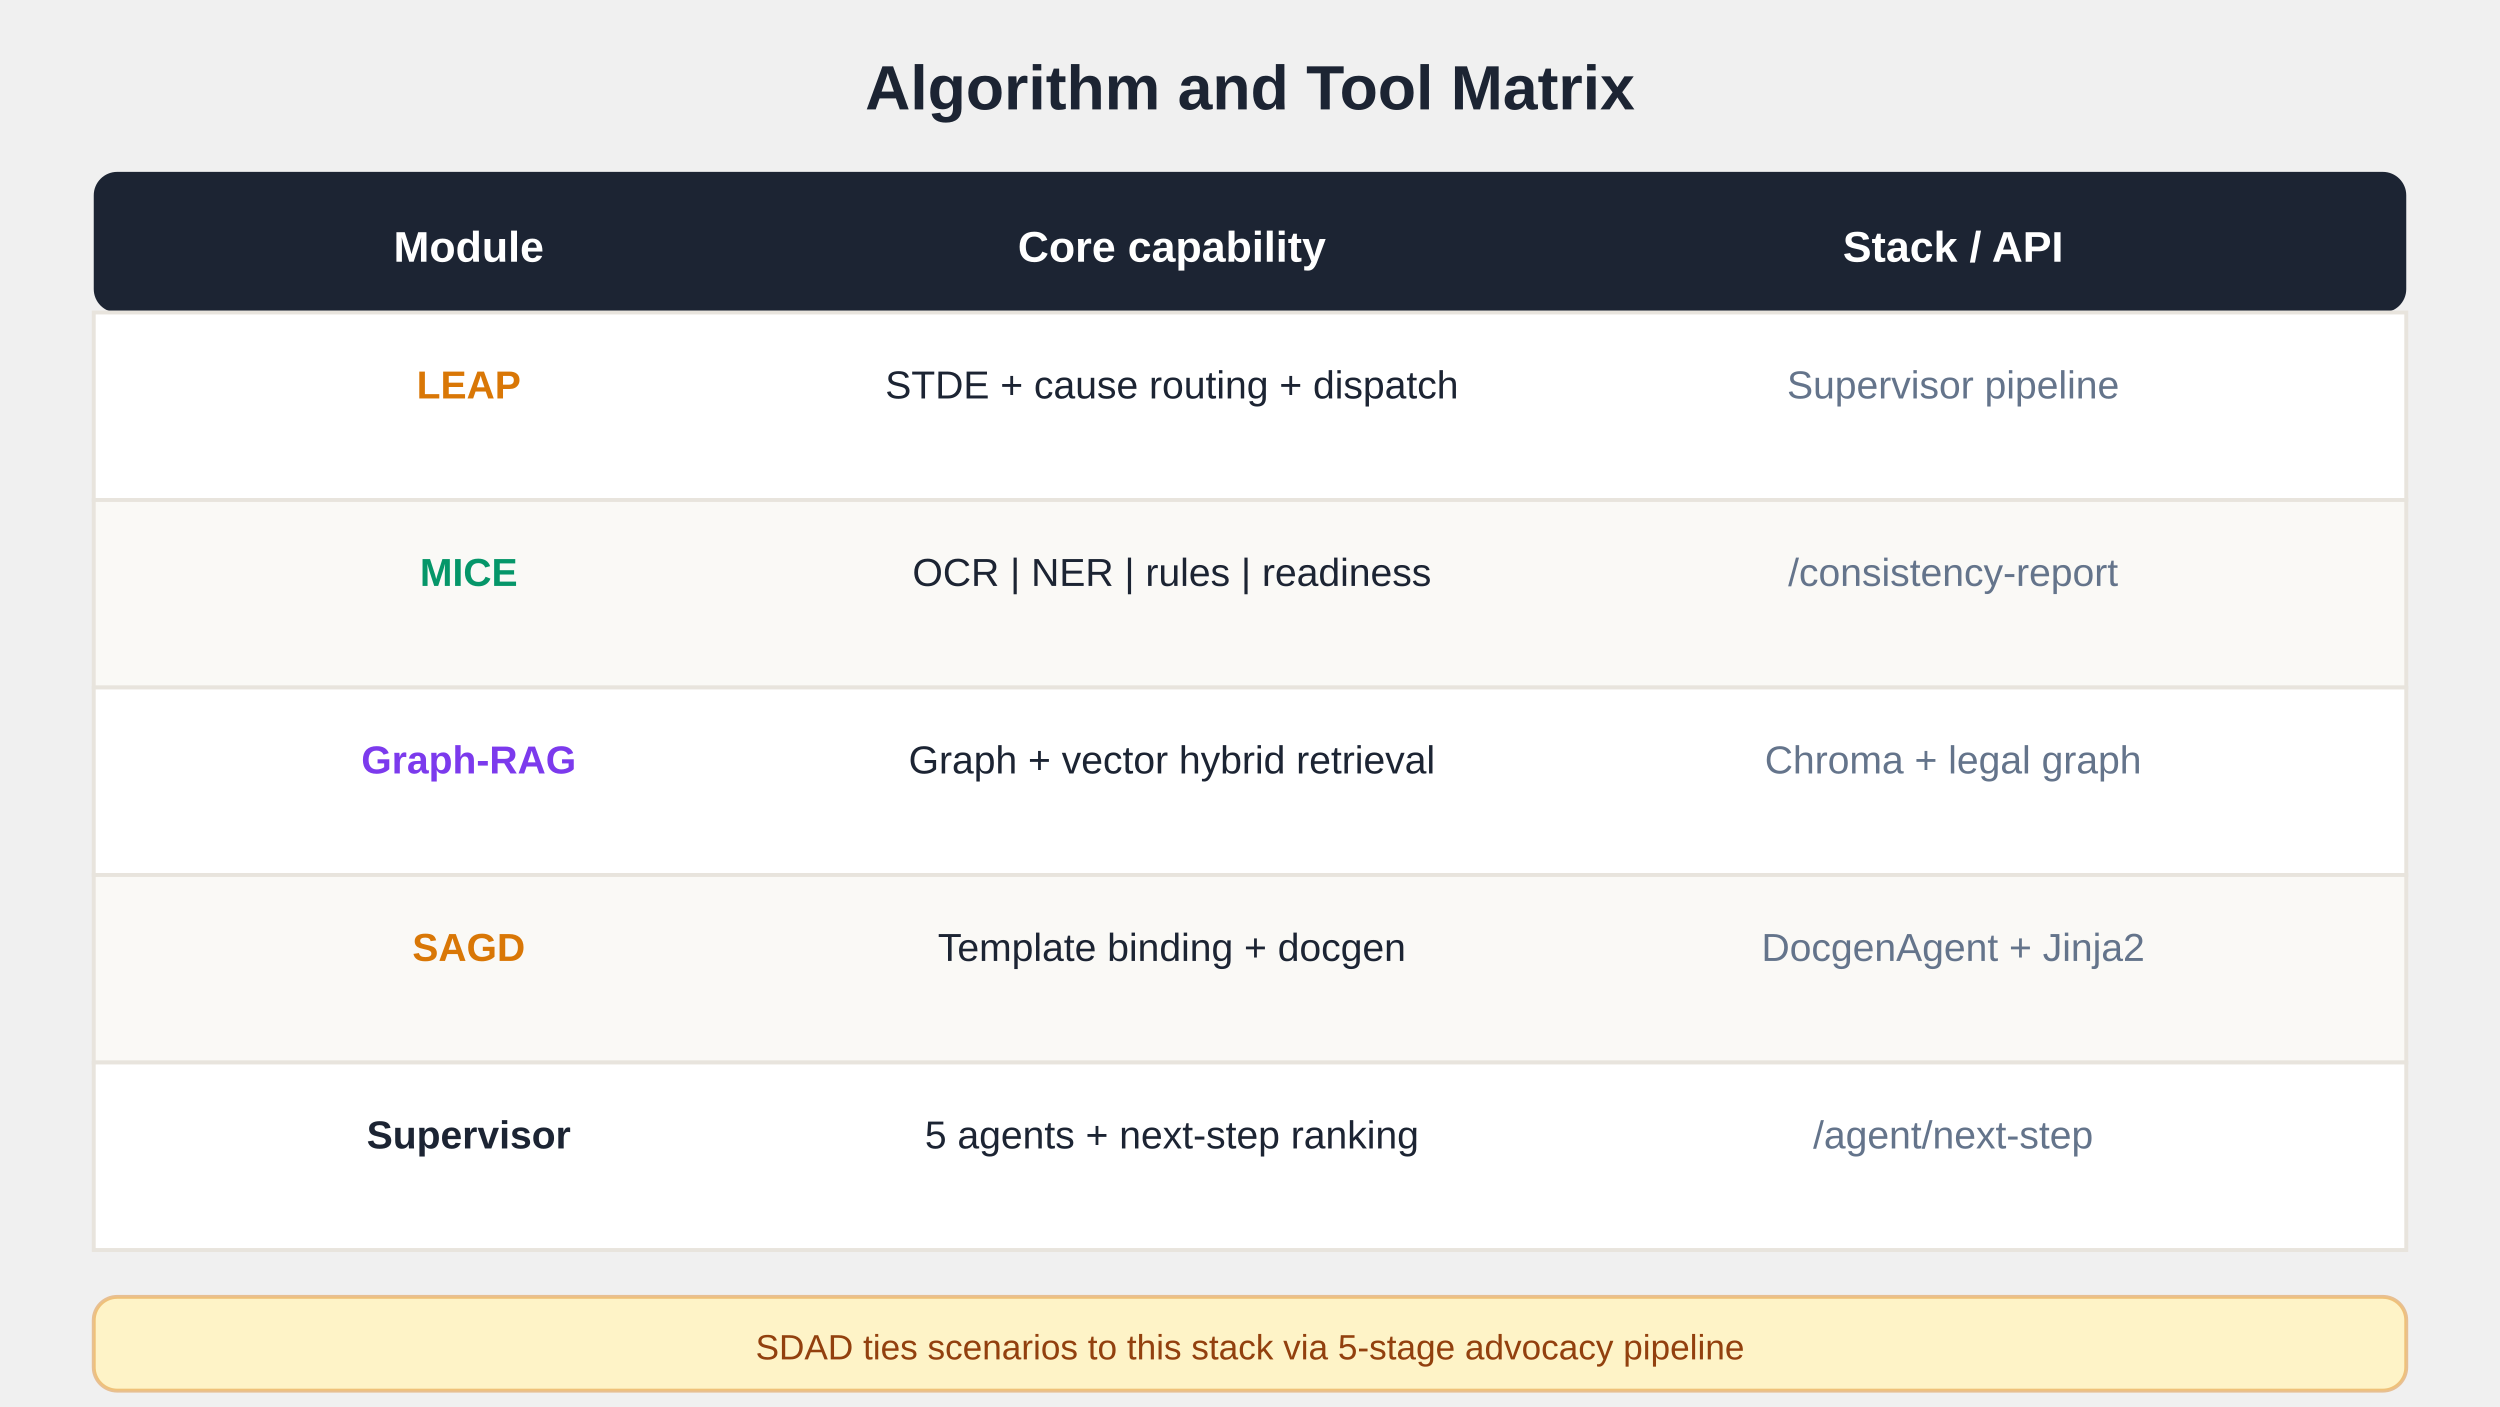
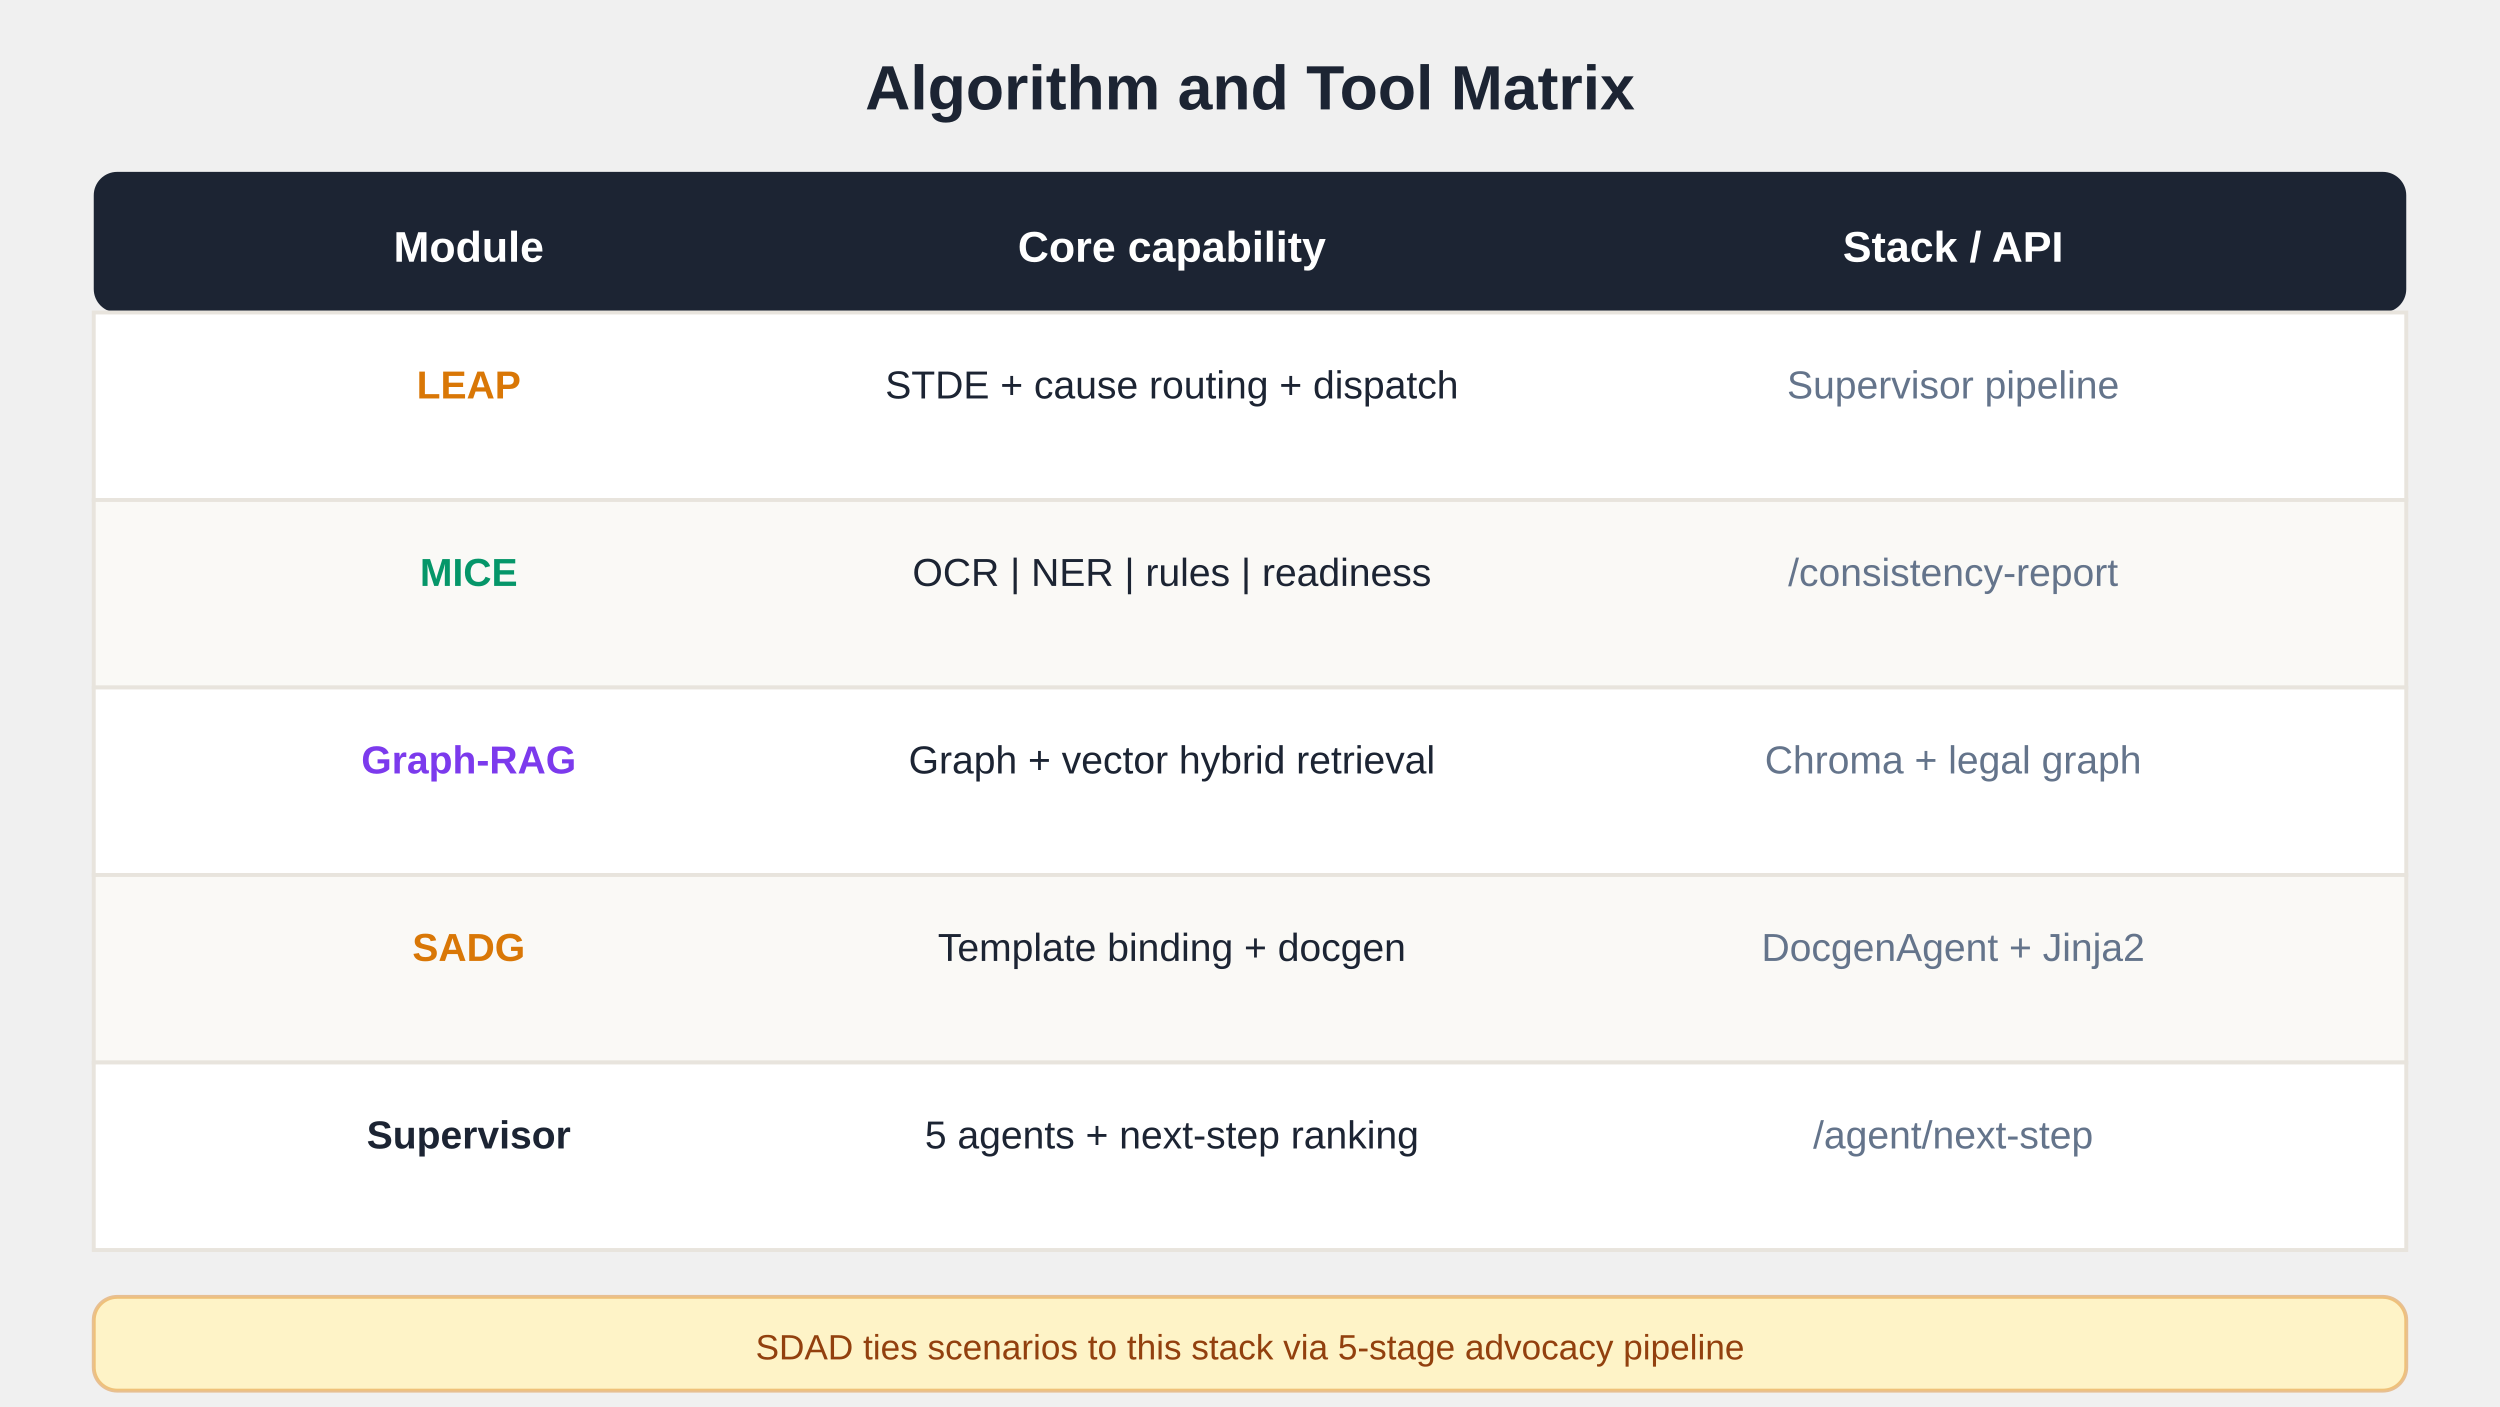
<svg xmlns="http://www.w3.org/2000/svg" viewBox="0 0 640 360" fill="none">
  <text x="320" y="28" text-anchor="middle" font-family="Arial,sans-serif" font-size="16" font-weight="700" fill="#1C2433">Algorithm and Tool Matrix</text>
  <rect x="24" y="44" width="592" height="36" rx="6" fill="#1C2433" />
  <text x="120" y="67" text-anchor="middle" font-family="Arial,sans-serif" font-size="11" font-weight="600" fill="#FFF">Module</text>
  <text x="300" y="67" text-anchor="middle" font-family="Arial,sans-serif" font-size="11" font-weight="600" fill="#FFF">Core capability</text>
  <text x="500" y="67" text-anchor="middle" font-family="Arial,sans-serif" font-size="11" font-weight="600" fill="#FFF">Stack / API</text>
  <g font-family="Arial,sans-serif" font-size="10">
    <rect x="24" y="80" width="592" height="48" fill="#FFF" stroke="#E8E4DD" />
    <text x="120" y="102" text-anchor="middle" font-weight="700" fill="#D97706">LEAP</text>
    <text x="300" y="102" text-anchor="middle" fill="#1C2433">STDE + cause routing + dispatch</text>
    <text x="500" y="102" text-anchor="middle" fill="#64748B">Supervisor pipeline</text>
    <rect x="24" y="128" width="592" height="48" fill="#FAF9F6" stroke="#E8E4DD" />
    <text x="120" y="150" text-anchor="middle" font-weight="700" fill="#059669">MICE</text>
    <text x="300" y="150" text-anchor="middle" fill="#1C2433">OCR | NER | rules | readiness</text>
    <text x="500" y="150" text-anchor="middle" fill="#64748B">/consistency-report</text>
    <rect x="24" y="176" width="592" height="48" fill="#FFF" stroke="#E8E4DD" />
    <text x="120" y="198" text-anchor="middle" font-weight="700" fill="#7C3AED">Graph-RAG</text>
    <text x="300" y="198" text-anchor="middle" fill="#1C2433">Graph + vector hybrid retrieval</text>
    <text x="500" y="198" text-anchor="middle" fill="#64748B">Chroma + legal graph</text>
    <rect x="24" y="224" width="592" height="48" fill="#FAF9F6" stroke="#E8E4DD" />
-     <text x="120" y="246" text-anchor="middle" font-weight="700" fill="#D97706">SAGD</text>
+     <text x="120" y="246" text-anchor="middle" font-weight="700" fill="#D97706">SADG</text>
    <text x="300" y="246" text-anchor="middle" fill="#1C2433">Template binding + docgen</text>
    <text x="500" y="246" text-anchor="middle" fill="#64748B">DocgenAgent + Jinja2</text>
    <rect x="24" y="272" width="592" height="48" fill="#FFF" stroke="#E8E4DD" />
    <text x="120" y="294" text-anchor="middle" font-weight="700" fill="#1C2433">Supervisor</text>
    <text x="300" y="294" text-anchor="middle" fill="#1C2433">5 agents + next-step ranking</text>
    <text x="500" y="294" text-anchor="middle" fill="#64748B">/agent/next-step</text>
  </g>
  <rect x="24" y="332" width="592" height="24" rx="6" fill="#FEF3C7" stroke="#D97706" stroke-opacity="0.4" />
  <text x="320" y="348" text-anchor="middle" font-family="Arial,sans-serif" font-size="9" fill="#92400E">SDAD ties scenarios to this stack via 5-stage advocacy pipeline</text>
</svg>
